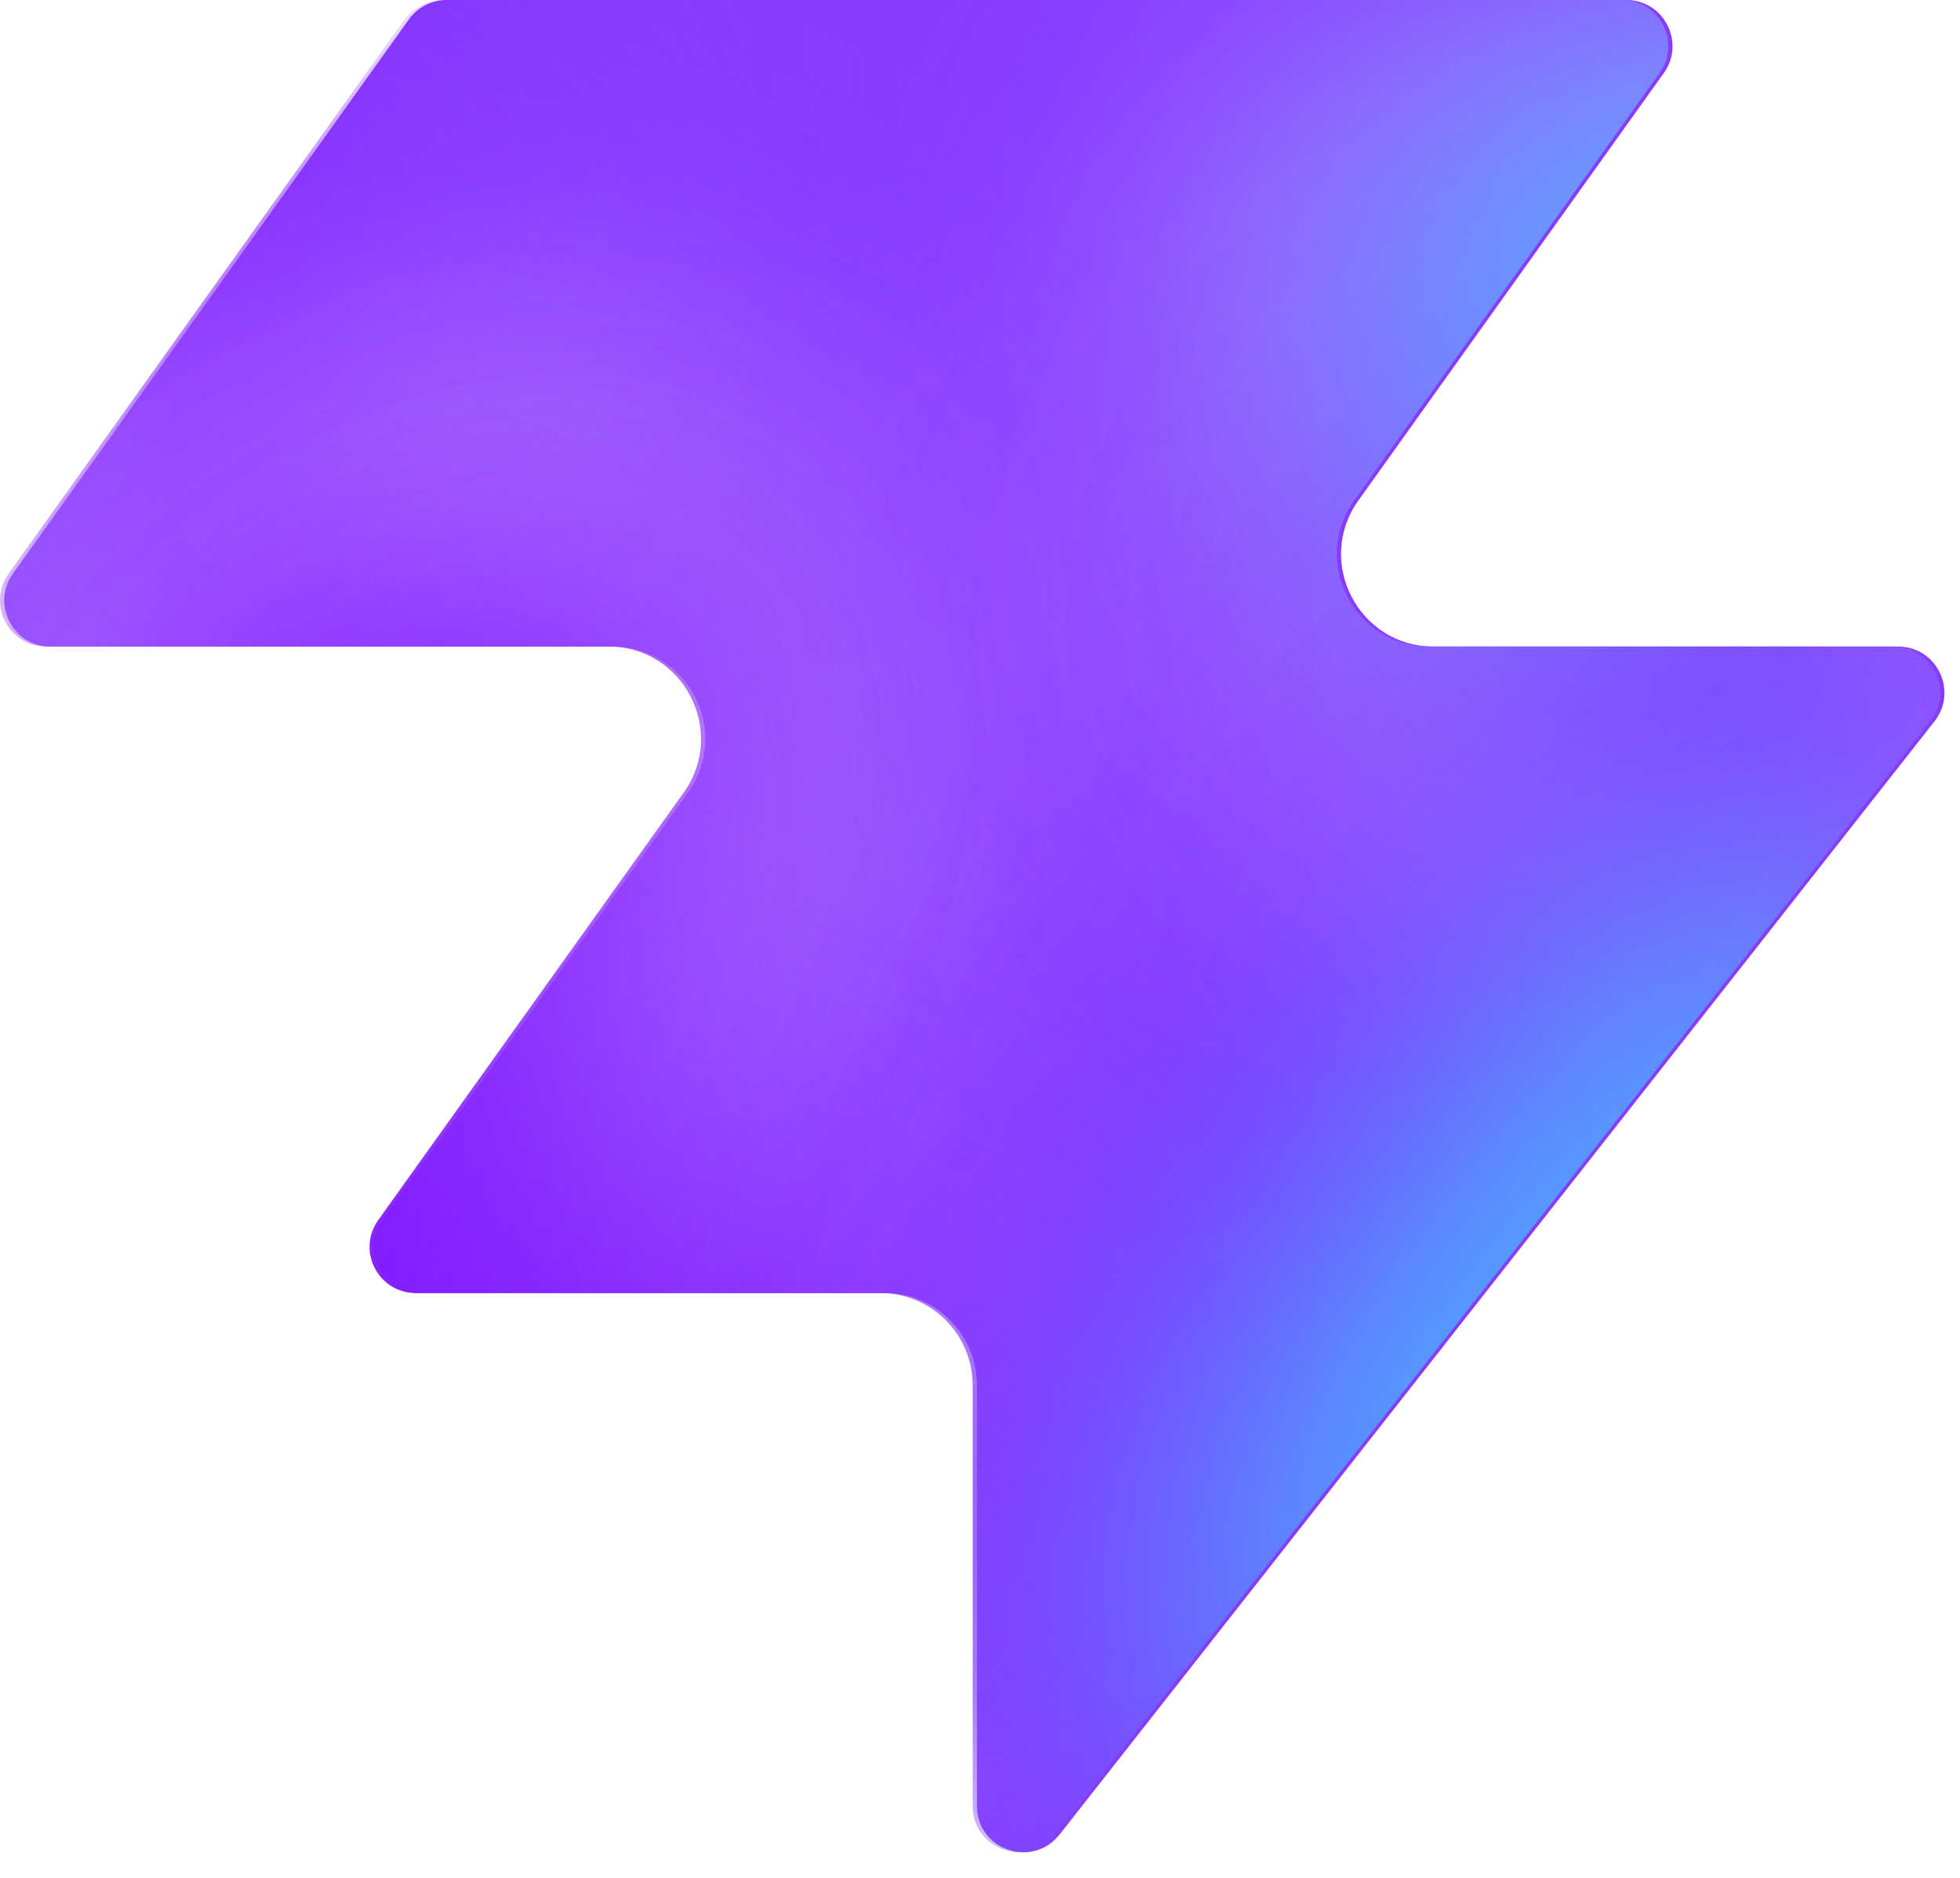
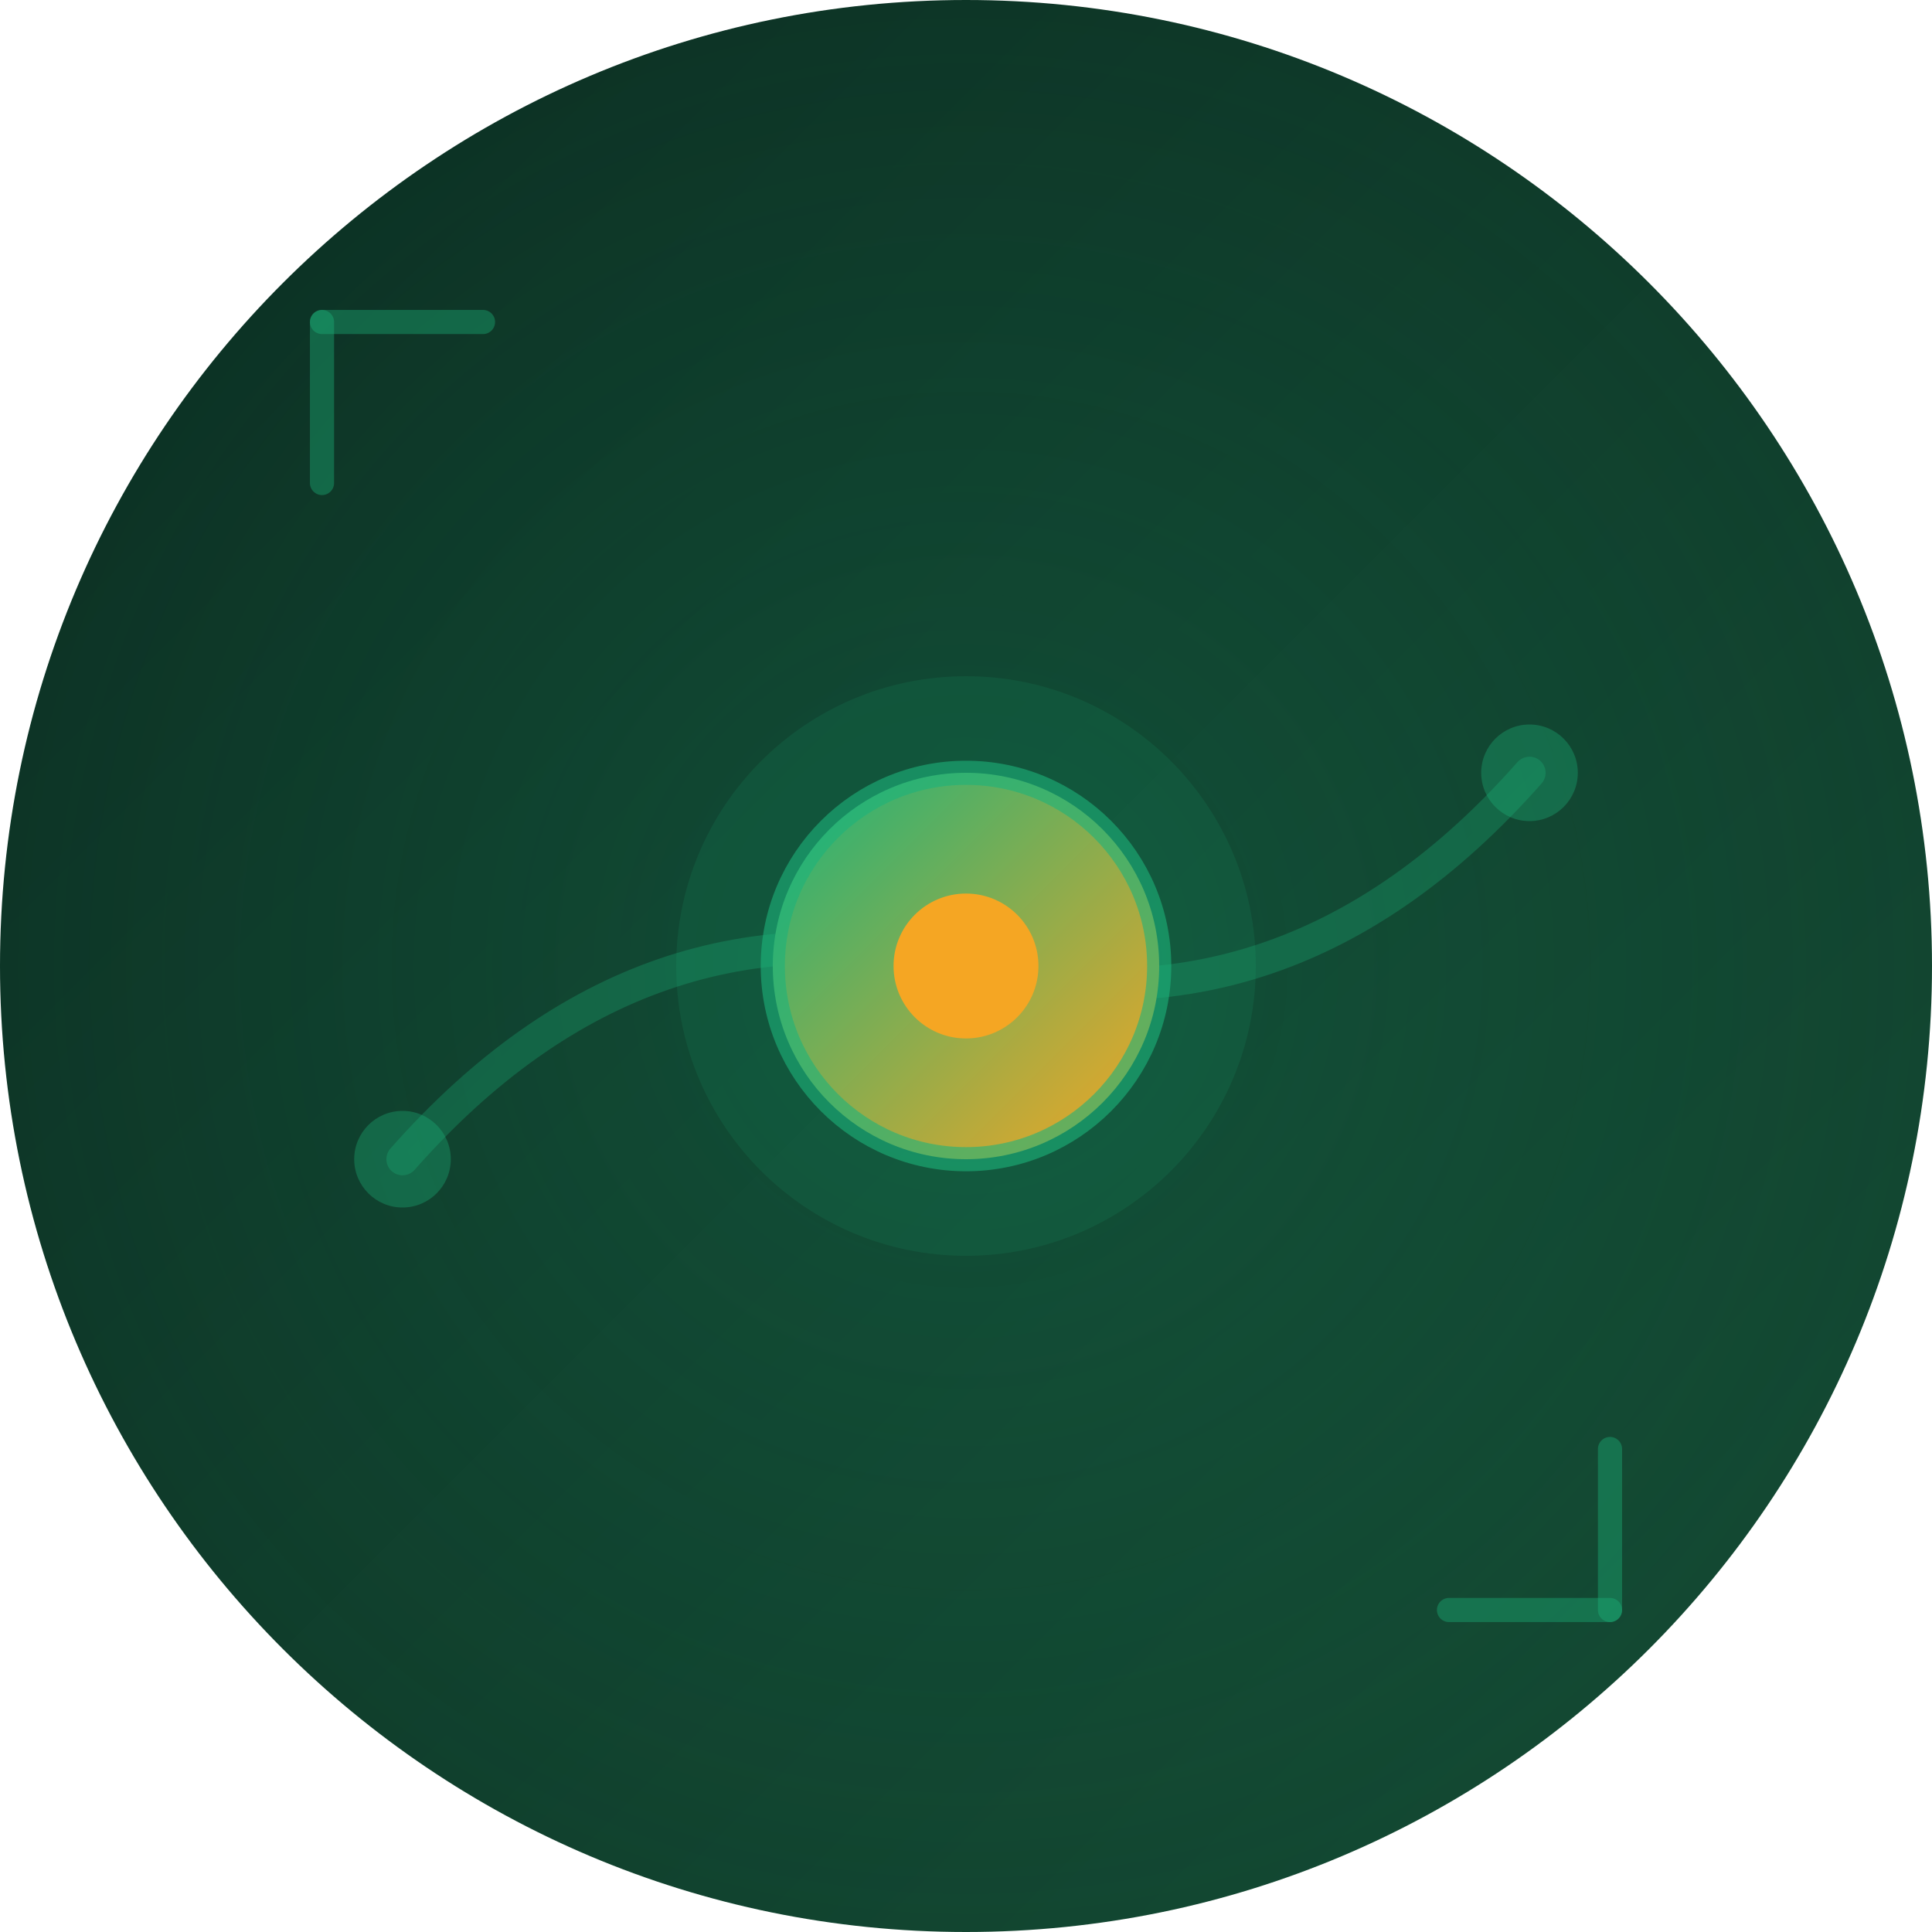
- <svg xmlns="http://www.w3.org/2000/svg" width="48" height="46" fill="none" viewBox="0 0 48 46">
-   <path fill="#863bff" d="M25.946 44.938c-.664.845-2.021.375-2.021-.698V33.937a2.26 2.26 0 0 0-2.262-2.262H10.287c-.92 0-1.456-1.04-.92-1.788l7.48-10.471c1.07-1.497 0-3.578-1.842-3.578H1.237c-.92 0-1.456-1.04-.92-1.788L10.013.474c.214-.297.556-.474.92-.474h28.894c.92 0 1.456 1.04.92 1.788l-7.48 10.471c-1.07 1.498 0 3.579 1.842 3.579h11.377c.943 0 1.473 1.088.89 1.83L25.947 44.94z" style="fill:#863bff;fill:color(display-p3 .525 .23 1);fill-opacity:1" />
-   <mask id="a" width="48" height="46" x="0" y="0" maskUnits="userSpaceOnUse" style="mask-type:alpha">
-     <path fill="#000" d="M25.842 44.938c-.664.844-2.021.375-2.021-.698V33.937a2.26 2.26 0 0 0-2.262-2.262H10.183c-.92 0-1.456-1.04-.92-1.788l7.48-10.471c1.07-1.498 0-3.579-1.842-3.579H1.133c-.92 0-1.456-1.04-.92-1.787L9.91.473c.214-.297.556-.474.92-.474h28.894c.92 0 1.456 1.04.92 1.788l-7.48 10.471c-1.07 1.498 0 3.578 1.842 3.578h11.377c.943 0 1.473 1.088.89 1.832L25.843 44.94z" style="fill:#000;fill-opacity:1" />
-   </mask>
-   <g mask="url(#a)">
-     <g filter="url(#b)">
-       <ellipse cx="5.508" cy="14.704" fill="#ede6ff" rx="5.508" ry="14.704" style="fill:#ede6ff;fill:color(display-p3 .927 .903 1);fill-opacity:1" transform="matrix(.00324 1 1 -.00324 -4.47 31.516)" />
-     </g>
-     <g filter="url(#c)">
-       <ellipse cx="10.399" cy="29.851" fill="#ede6ff" rx="10.399" ry="29.851" style="fill:#ede6ff;fill:color(display-p3 .927 .903 1);fill-opacity:1" transform="matrix(.00324 1 1 -.00324 -39.328 7.883)" />
-     </g>
-     <g filter="url(#d)">
-       <ellipse cx="5.508" cy="30.487" fill="#7e14ff" rx="5.508" ry="30.487" style="fill:#7e14ff;fill:color(display-p3 .492 .077 1);fill-opacity:1" transform="rotate(89.814 -25.913 -14.639)scale(1 -1)" />
-     </g>
-     <g filter="url(#e)">
-       <ellipse cx="5.508" cy="30.599" fill="#7e14ff" rx="5.508" ry="30.599" style="fill:#7e14ff;fill:color(display-p3 .492 .077 1);fill-opacity:1" transform="rotate(89.814 -32.644 -3.334)scale(1 -1)" />
-     </g>
-     <g filter="url(#f)">
-       <ellipse cx="5.508" cy="30.599" fill="#7e14ff" rx="5.508" ry="30.599" style="fill:#7e14ff;fill:color(display-p3 .492 .077 1);fill-opacity:1" transform="matrix(.00324 1 1 -.00324 -34.34 30.47)" />
-     </g>
-     <g filter="url(#g)">
-       <ellipse cx="14.072" cy="22.078" fill="#ede6ff" rx="14.072" ry="22.078" style="fill:#ede6ff;fill:color(display-p3 .927 .903 1);fill-opacity:1" transform="rotate(93.35 24.506 48.493)scale(-1 1)" />
-     </g>
-     <g filter="url(#h)">
-       <ellipse cx="3.47" cy="21.501" fill="#7e14ff" rx="3.47" ry="21.501" style="fill:#7e14ff;fill:color(display-p3 .492 .077 1);fill-opacity:1" transform="rotate(89.009 28.708 47.59)scale(-1 1)" />
-     </g>
-     <g filter="url(#i)">
-       <ellipse cx="3.47" cy="21.501" fill="#7e14ff" rx="3.47" ry="21.501" style="fill:#7e14ff;fill:color(display-p3 .492 .077 1);fill-opacity:1" transform="rotate(89.009 28.708 47.59)scale(-1 1)" />
-     </g>
-     <g filter="url(#j)">
-       <ellipse cx=".387" cy="8.972" fill="#7e14ff" rx="4.407" ry="29.108" style="fill:#7e14ff;fill:color(display-p3 .492 .077 1);fill-opacity:1" transform="rotate(39.51 .387 8.972)" />
-     </g>
-     <g filter="url(#k)">
-       <ellipse cx="47.523" cy="-6.092" fill="#7e14ff" rx="4.407" ry="29.108" style="fill:#7e14ff;fill:color(display-p3 .492 .077 1);fill-opacity:1" transform="rotate(37.892 47.523 -6.092)" />
-     </g>
-     <g filter="url(#l)">
-       <ellipse cx="41.412" cy="6.333" fill="#47bfff" rx="5.971" ry="9.665" style="fill:#47bfff;fill:color(display-p3 .28 .748 1);fill-opacity:1" transform="rotate(37.892 41.412 6.333)" />
-     </g>
-     <g filter="url(#m)">
-       <ellipse cx="-1.879" cy="38.332" fill="#7e14ff" rx="4.407" ry="29.108" style="fill:#7e14ff;fill:color(display-p3 .492 .077 1);fill-opacity:1" transform="rotate(37.892 -1.88 38.332)" />
-     </g>
-     <g filter="url(#n)">
-       <ellipse cx="-1.879" cy="38.332" fill="#7e14ff" rx="4.407" ry="29.108" style="fill:#7e14ff;fill:color(display-p3 .492 .077 1);fill-opacity:1" transform="rotate(37.892 -1.88 38.332)" />
-     </g>
-     <g filter="url(#o)">
-       <ellipse cx="35.651" cy="29.907" fill="#7e14ff" rx="4.407" ry="29.108" style="fill:#7e14ff;fill:color(display-p3 .492 .077 1);fill-opacity:1" transform="rotate(37.892 35.651 29.907)" />
-     </g>
-     <g filter="url(#p)">
-       <ellipse cx="38.418" cy="32.4" fill="#47bfff" rx="5.971" ry="15.297" style="fill:#47bfff;fill:color(display-p3 .28 .748 1);fill-opacity:1" transform="rotate(37.892 38.418 32.4)" />
-     </g>
-   </g>
+ <svg xmlns="http://www.w3.org/2000/svg" width="512" height="512" viewBox="0 0 120 120" fill="none">
  <defs>
-     <filter id="b" width="60.045" height="41.654" x="-19.77" y="16.149" color-interpolation-filters="sRGB" filterUnits="userSpaceOnUse">
-       <feFlood flood-opacity="0" result="BackgroundImageFix" />
-       <feBlend in="SourceGraphic" in2="BackgroundImageFix" result="shape" />
-       <feGaussianBlur result="effect1_foregroundBlur_2002_17158" stdDeviation="7.659" />
-     </filter>
-     <filter id="c" width="90.34" height="51.437" x="-54.613" y="-7.533" color-interpolation-filters="sRGB" filterUnits="userSpaceOnUse">
-       <feFlood flood-opacity="0" result="BackgroundImageFix" />
-       <feBlend in="SourceGraphic" in2="BackgroundImageFix" result="shape" />
-       <feGaussianBlur result="effect1_foregroundBlur_2002_17158" stdDeviation="7.659" />
-     </filter>
-     <filter id="d" width="79.355" height="29.4" x="-49.64" y="2.03" color-interpolation-filters="sRGB" filterUnits="userSpaceOnUse">
-       <feFlood flood-opacity="0" result="BackgroundImageFix" />
-       <feBlend in="SourceGraphic" in2="BackgroundImageFix" result="shape" />
-       <feGaussianBlur result="effect1_foregroundBlur_2002_17158" stdDeviation="4.596" />
-     </filter>
-     <filter id="e" width="79.579" height="29.4" x="-45.045" y="20.029" color-interpolation-filters="sRGB" filterUnits="userSpaceOnUse">
-       <feFlood flood-opacity="0" result="BackgroundImageFix" />
-       <feBlend in="SourceGraphic" in2="BackgroundImageFix" result="shape" />
-       <feGaussianBlur result="effect1_foregroundBlur_2002_17158" stdDeviation="4.596" />
-     </filter>
-     <filter id="f" width="79.579" height="29.4" x="-43.513" y="21.178" color-interpolation-filters="sRGB" filterUnits="userSpaceOnUse">
-       <feFlood flood-opacity="0" result="BackgroundImageFix" />
-       <feBlend in="SourceGraphic" in2="BackgroundImageFix" result="shape" />
-       <feGaussianBlur result="effect1_foregroundBlur_2002_17158" stdDeviation="4.596" />
-     </filter>
-     <filter id="g" width="74.749" height="58.852" x="15.756" y="-17.901" color-interpolation-filters="sRGB" filterUnits="userSpaceOnUse">
-       <feFlood flood-opacity="0" result="BackgroundImageFix" />
-       <feBlend in="SourceGraphic" in2="BackgroundImageFix" result="shape" />
-       <feGaussianBlur result="effect1_foregroundBlur_2002_17158" stdDeviation="7.659" />
-     </filter>
-     <filter id="h" width="61.377" height="25.362" x="23.548" y="2.284" color-interpolation-filters="sRGB" filterUnits="userSpaceOnUse">
-       <feFlood flood-opacity="0" result="BackgroundImageFix" />
-       <feBlend in="SourceGraphic" in2="BackgroundImageFix" result="shape" />
-       <feGaussianBlur result="effect1_foregroundBlur_2002_17158" stdDeviation="4.596" />
-     </filter>
-     <filter id="i" width="61.377" height="25.362" x="23.548" y="2.284" color-interpolation-filters="sRGB" filterUnits="userSpaceOnUse">
-       <feFlood flood-opacity="0" result="BackgroundImageFix" />
-       <feBlend in="SourceGraphic" in2="BackgroundImageFix" result="shape" />
-       <feGaussianBlur result="effect1_foregroundBlur_2002_17158" stdDeviation="4.596" />
-     </filter>
-     <filter id="j" width="56.045" height="63.649" x="-27.636" y="-22.853" color-interpolation-filters="sRGB" filterUnits="userSpaceOnUse">
-       <feFlood flood-opacity="0" result="BackgroundImageFix" />
-       <feBlend in="SourceGraphic" in2="BackgroundImageFix" result="shape" />
-       <feGaussianBlur result="effect1_foregroundBlur_2002_17158" stdDeviation="4.596" />
-     </filter>
-     <filter id="k" width="54.814" height="64.646" x="20.116" y="-38.415" color-interpolation-filters="sRGB" filterUnits="userSpaceOnUse">
-       <feFlood flood-opacity="0" result="BackgroundImageFix" />
-       <feBlend in="SourceGraphic" in2="BackgroundImageFix" result="shape" />
-       <feGaussianBlur result="effect1_foregroundBlur_2002_17158" stdDeviation="4.596" />
-     </filter>
-     <filter id="l" width="33.541" height="35.313" x="24.641" y="-11.323" color-interpolation-filters="sRGB" filterUnits="userSpaceOnUse">
-       <feFlood flood-opacity="0" result="BackgroundImageFix" />
-       <feBlend in="SourceGraphic" in2="BackgroundImageFix" result="shape" />
-       <feGaussianBlur result="effect1_foregroundBlur_2002_17158" stdDeviation="4.596" />
-     </filter>
-     <filter id="m" width="54.814" height="64.646" x="-29.286" y="6.009" color-interpolation-filters="sRGB" filterUnits="userSpaceOnUse">
-       <feFlood flood-opacity="0" result="BackgroundImageFix" />
-       <feBlend in="SourceGraphic" in2="BackgroundImageFix" result="shape" />
-       <feGaussianBlur result="effect1_foregroundBlur_2002_17158" stdDeviation="4.596" />
-     </filter>
-     <filter id="n" width="54.814" height="64.646" x="-29.286" y="6.009" color-interpolation-filters="sRGB" filterUnits="userSpaceOnUse">
-       <feFlood flood-opacity="0" result="BackgroundImageFix" />
-       <feBlend in="SourceGraphic" in2="BackgroundImageFix" result="shape" />
-       <feGaussianBlur result="effect1_foregroundBlur_2002_17158" stdDeviation="4.596" />
-     </filter>
-     <filter id="o" width="54.814" height="64.646" x="8.244" y="-2.416" color-interpolation-filters="sRGB" filterUnits="userSpaceOnUse">
-       <feFlood flood-opacity="0" result="BackgroundImageFix" />
-       <feBlend in="SourceGraphic" in2="BackgroundImageFix" result="shape" />
-       <feGaussianBlur result="effect1_foregroundBlur_2002_17158" stdDeviation="4.596" />
-     </filter>
-     <filter id="p" width="39.409" height="43.623" x="18.713" y="10.588" color-interpolation-filters="sRGB" filterUnits="userSpaceOnUse">
-       <feFlood flood-opacity="0" result="BackgroundImageFix" />
-       <feBlend in="SourceGraphic" in2="BackgroundImageFix" result="shape" />
-       <feGaussianBlur result="effect1_foregroundBlur_2002_17158" stdDeviation="4.596" />
-     </filter>
+     <linearGradient id="bg" x1="0" y1="0" x2="120" y2="120" gradientUnits="userSpaceOnUse">
+       <stop offset="0%" stop-color="#0B2E22" />
+       <stop offset="100%" stop-color="#144D35" />
+     </linearGradient>
+     <radialGradient id="glow" cx="60" cy="60" r="60" gradientUnits="userSpaceOnUse">
+       <stop offset="0%" stop-color="#1DB37A" stop-opacity="0.15" />
+       <stop offset="100%" stop-color="#1DB37A" stop-opacity="0" />
+     </radialGradient>
+     <linearGradient id="dot" x1="48" y1="48" x2="72" y2="72" gradientUnits="userSpaceOnUse">
+       <stop offset="0%" stop-color="#1DB37A" />
+       <stop offset="100%" stop-color="#F5A623" />
+     </linearGradient>
  </defs>
+   <rect width="120" height="120" rx="116" fill="url(#bg)" />
+   <rect width="120" height="120" rx="116" fill="url(#glow)" />
+   <path d="M 25 72 Q 40 55 60 60" stroke="#1DB37A" stroke-width="2" stroke-opacity="0.3" stroke-linecap="round" fill="none" />
+   <path d="M 60 60 Q 80 65 95 48" stroke="#1DB37A" stroke-width="2" stroke-opacity="0.3" stroke-linecap="round" fill="none" />
+   <circle cx="25" cy="72" r="3" fill="#1DB37A" fill-opacity="0.35" />
+   <circle cx="95" cy="48" r="3" fill="#1DB37A" fill-opacity="0.35" />
+   <circle cx="60" cy="60" r="18" fill="#1DB37A" fill-opacity="0.12" />
+   <circle cx="60" cy="60" r="12" fill="url(#dot)" />
+   <circle cx="60" cy="60" r="12" fill="none" stroke="#1DB37A" stroke-width="1.5" stroke-opacity="0.6" />
+   <circle cx="60" cy="60" r="4.5" fill="#F5A623" />
+   <line x1="20" y1="20" x2="30" y2="20" stroke="#1DB37A" stroke-width="1.5" stroke-opacity="0.4" stroke-linecap="round" />
+   <line x1="20" y1="20" x2="20" y2="30" stroke="#1DB37A" stroke-width="1.5" stroke-opacity="0.4" stroke-linecap="round" />
+   <line x1="100" y1="100" x2="90" y2="100" stroke="#1DB37A" stroke-width="1.5" stroke-opacity="0.4" stroke-linecap="round" />
+   <line x1="100" y1="100" x2="100" y2="90" stroke="#1DB37A" stroke-width="1.5" stroke-opacity="0.4" stroke-linecap="round" />
</svg>
